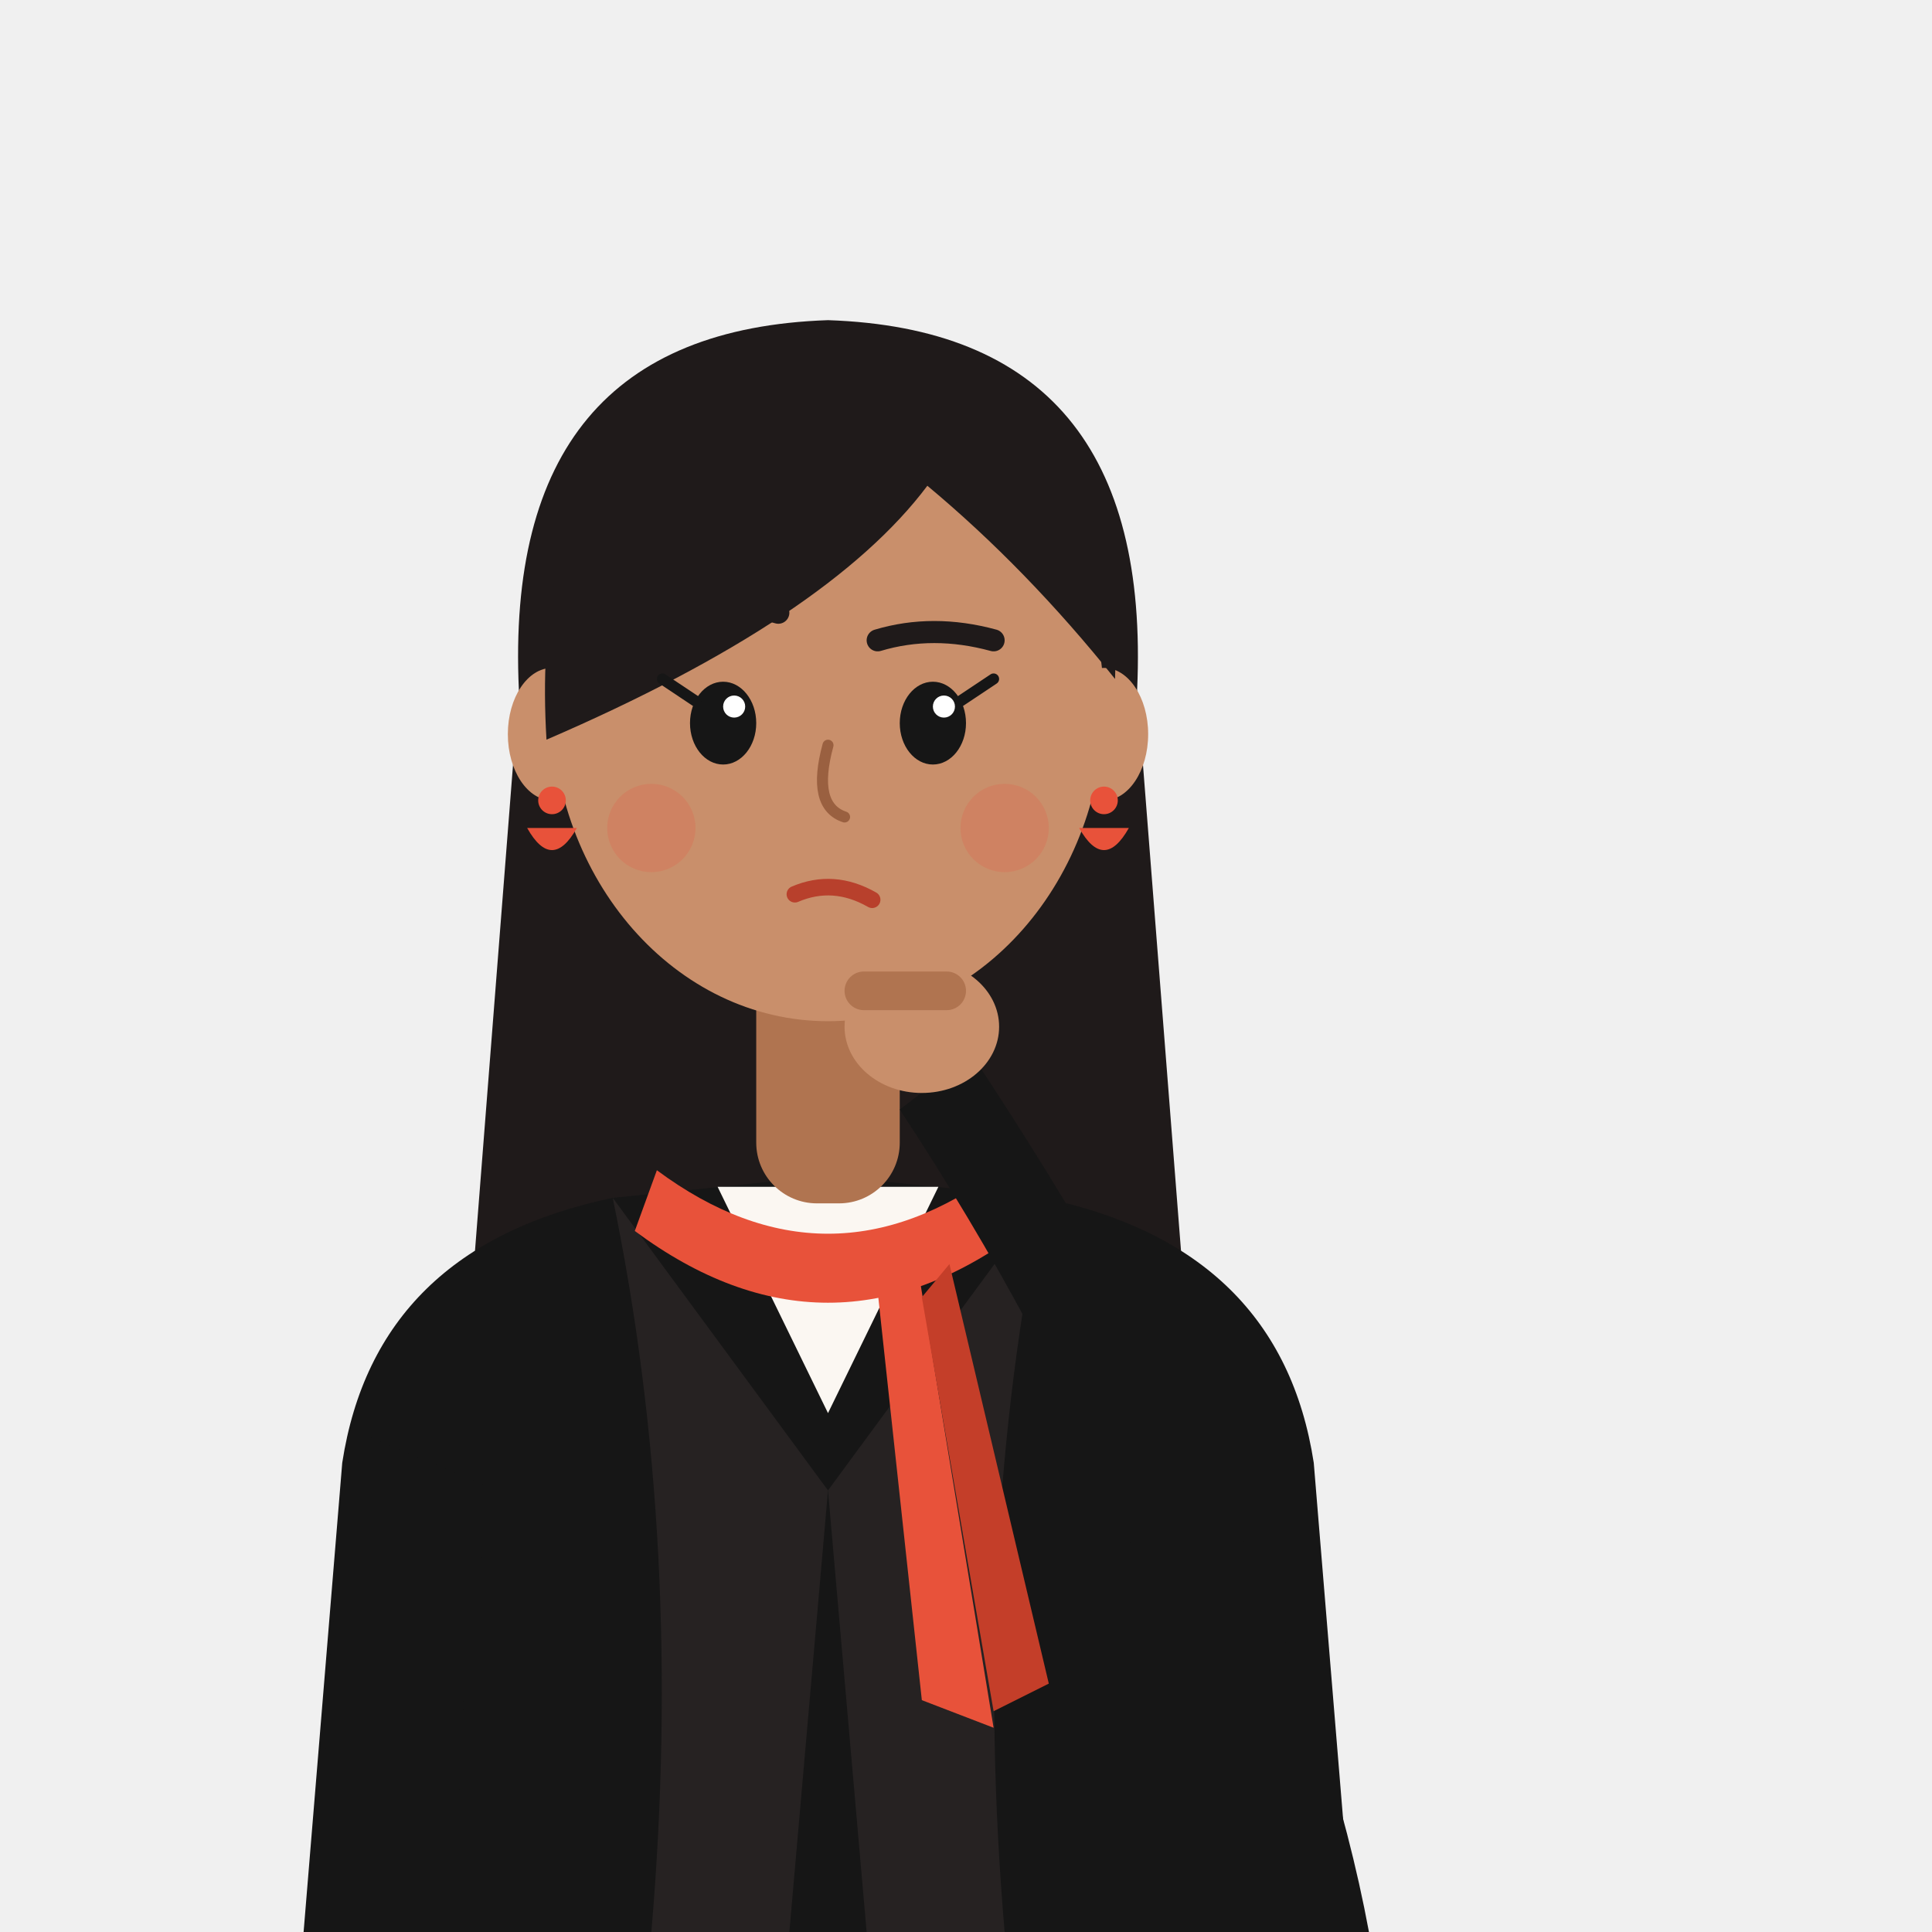
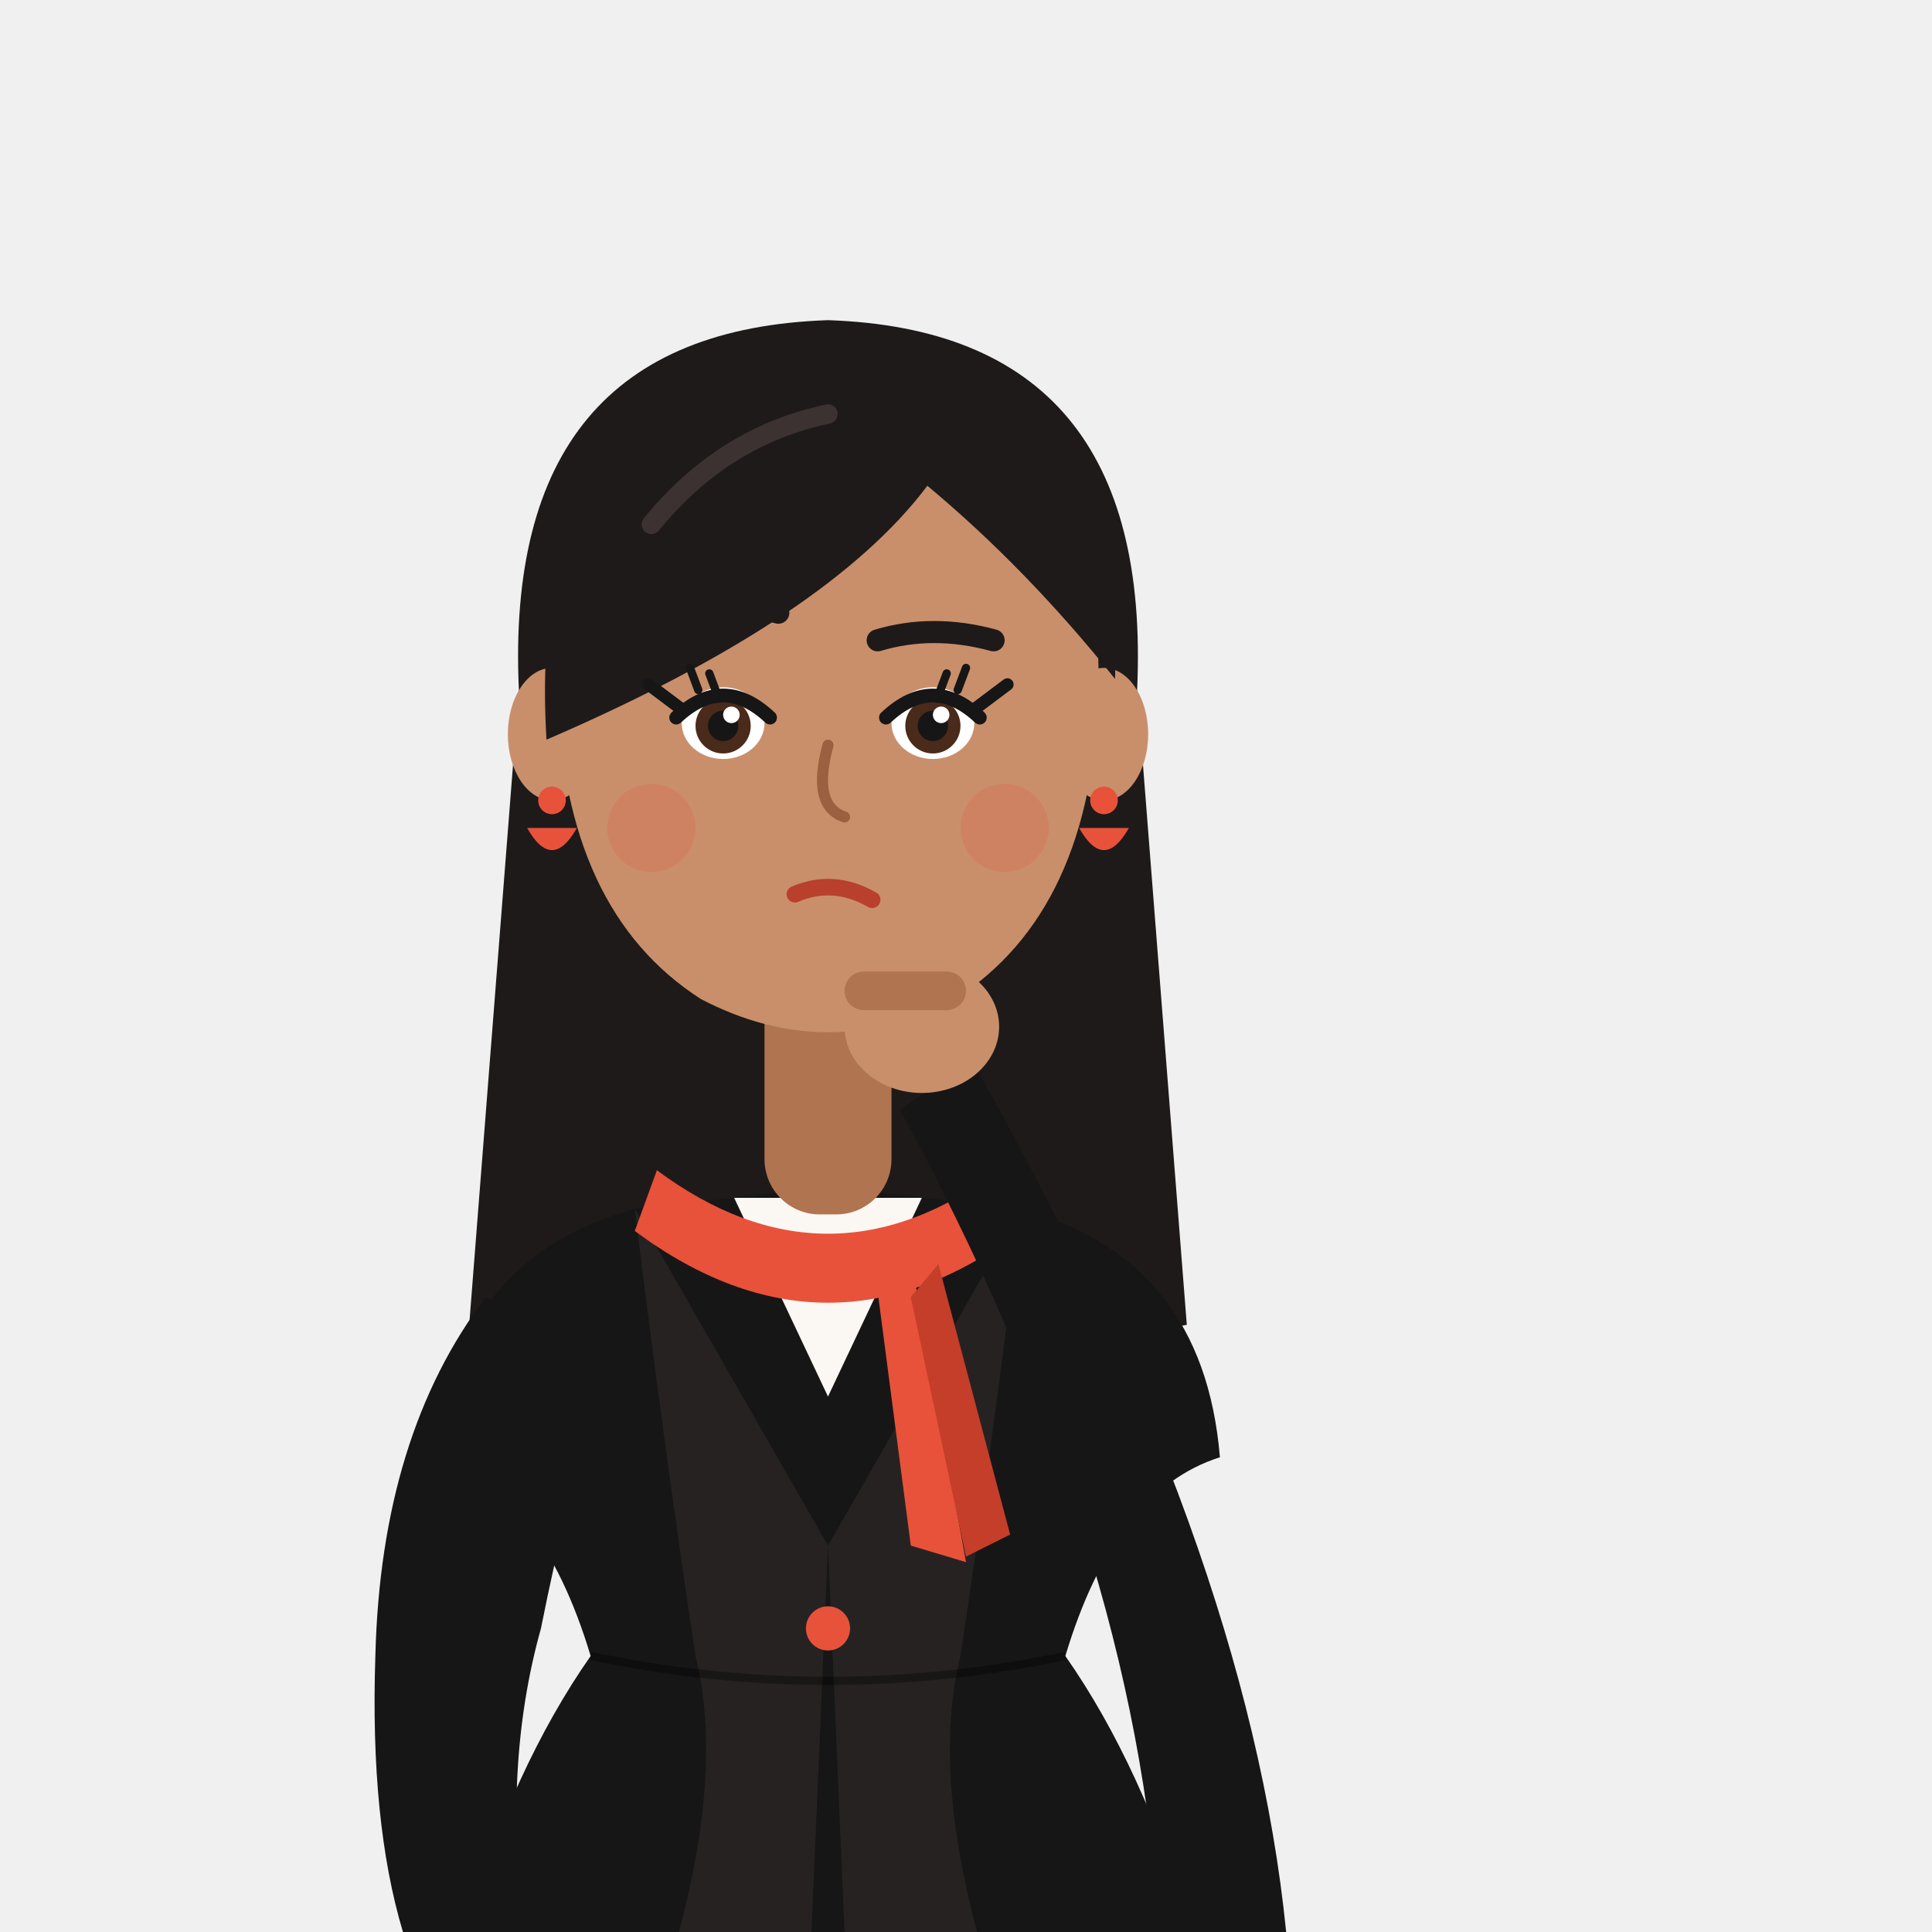
<svg xmlns="http://www.w3.org/2000/svg" viewBox="0 0 700 700">
  <path d="M188 250 Q182 120 300 116 Q418 120 412 250 L430 480 Q300 506 170 480Z" fill="#1F1A1A" />
-   <path d="M110 700 L124 530 Q136 452 222 434 L300 426 L378 434 Q464 452 476 530 L490 700Z" fill="#161616" />
-   <path d="M260 430 L300 512 L340 430Z" fill="#FBF7F2" />
-   <path d="M222 434 L300 540 L286 700 L236 700 Q248 560 222 434Z" fill="#262222" />
-   <path d="M378 434 L300 540 L314 700 L364 700 Q352 560 378 434Z" fill="#262222" />
-   <path d="M132 520 Q112 610 120 700 L168 700 Q162 612 180 540Z" fill="#161616" />
+   <path d="M168 700 Q186 640 214 600 Q196 540 158 528 Q164 456 230 438 L300 430 L370 438 Q436 456 442 528 Q404 540 386 600 Q414 640 432 700Z" fill="#161616" />
+   <path d="M266 434 L300 506 L334 434Z" fill="#FBF7F2" />
+   <path d="M230 438 L300 560 L294 700 L246 700 Q262 640 252 600 Q240 520 230 438Z" fill="#262222" />
+   <path d="M370 438 L300 560 L306 700 L354 700 Q338 640 348 600 Q360 520 370 438Z" fill="#262222" />
+   <path d="M214 600 Q300 618 386 600" stroke="#000" stroke-width="3" fill="none" opacity=".35" />
+   <circle cx="300" cy="590" r="8" fill="#E8523A" />
+   <path d="M176 470 Q138 520 136 600 Q134 660 146 700 L190 700 Q182 640 196 590 Q206 540 214 520 Q206 484 176 470Z" fill="#161616" />
  <path d="M238 424 Q300 470 362 424 L370 446 Q300 498 230 446Z" fill="#E8523A" />
-   <path d="M332 456 L360 626 L334 616 L318 468Z" fill="#E8523A" />
-   <path d="M344 458 L380 610 L360 620 L334 470Z" fill="#C43E29" />
-   <rect x="274" y="340" width="52" height="96" rx="22" fill="#B07450" />
+   <path d="M330 456 L350 566 L330 560 L318 468Z" fill="#E8523A" />
+   <path d="M340 458 L366 556 L350 564 L330 470Z" fill="#C43E29" />
+   <rect x="277" y="340" width="46" height="100" rx="20" fill="#B07450" />
  <ellipse cx="200" cy="266" rx="16" ry="24" fill="#C98F6B" />
  <ellipse cx="400" cy="266" rx="16" ry="24" fill="#C98F6B" />
-   <ellipse cx="300" cy="256" rx="100" ry="114" fill="#C98F6B" />
+   <path d="M202 250 Q200 140 300 140 Q400 140 398 250 Q396 330 346 362 Q300 386 254 362 Q204 330 202 250Z" fill="#C98F6B" />
  <path d="M198 268 Q190 134 300 130 Q408 134 404 246 Q372 206 336 176 Q300 224 198 268Z" fill="#1F1A1A" />
+   <path d="M236 190 Q262 158 300 150" stroke="#4A3C3C" stroke-width="7" fill="none" stroke-linecap="round" opacity=".7" />
  <circle cx="200" cy="290" r="5" fill="#E8523A" />
  <path d="M191 300 Q200 316 209 300Z" fill="#E8523A" />
  <circle cx="400" cy="290" r="5" fill="#E8523A" />
  <path d="M391 300 Q400 316 409 300Z" fill="#E8523A" />
-   <ellipse cx="262" cy="262" rx="12" ry="15" fill="#161616" />
-   <circle cx="266" cy="256" r="4" fill="#fff" />
-   <path d="M252 254 L240 246" stroke="#161616" stroke-width="4" stroke-linecap="round" />
-   <ellipse cx="338" cy="262" rx="12" ry="15" fill="#161616" />
-   <circle cx="342" cy="256" r="4" fill="#fff" />
-   <path d="M348 254 L360 246" stroke="#161616" stroke-width="4" stroke-linecap="round" />
+   <ellipse cx="262" cy="262" rx="15" ry="13" fill="#fff" />
+   <circle cx="262" cy="263" r="10" fill="#4A2A1A" />
+   <circle cx="262" cy="263" r="5.5" fill="#161616" />
+   <circle cx="265" cy="259" r="3" fill="#fff" />
+   <path d="M245 260 Q262 244 279 260" stroke="#161616" stroke-width="5" fill="none" stroke-linecap="round" />
+   <path d="M247 257 L235 248" stroke="#161616" stroke-width="4.5" stroke-linecap="round" />
+   <path d="M260 252 l-3 -8" stroke="#161616" stroke-width="3" stroke-linecap="round" />
+   <path d="M253 250 l-3 -8" stroke="#161616" stroke-width="3" stroke-linecap="round" />
+   <ellipse cx="338" cy="262" rx="15" ry="13" fill="#fff" />
+   <circle cx="338" cy="263" r="10" fill="#4A2A1A" />
+   <circle cx="338" cy="263" r="5.5" fill="#161616" />
+   <circle cx="341" cy="259" r="3" fill="#fff" />
+   <path d="M321 260 Q338 244 355 260" stroke="#161616" stroke-width="5" fill="none" stroke-linecap="round" />
+   <path d="M353 257 L365 248" stroke="#161616" stroke-width="4.5" stroke-linecap="round" />
+   <path d="M340 252 l3 -8" stroke="#161616" stroke-width="3" stroke-linecap="round" />
+   <path d="M347 250 l3 -8" stroke="#161616" stroke-width="3" stroke-linecap="round" />
  <path d="M240 226 Q262 216 282 222" stroke="#1F1A1A" stroke-width="8" fill="none" stroke-linecap="round" />
  <path d="M318 232 Q338 226 360 232" stroke="#1F1A1A" stroke-width="8" fill="none" stroke-linecap="round" />
  <path d="M300 270 Q294 292 306 296" stroke="#9A6040" stroke-width="4" fill="none" stroke-linecap="round" />
  <circle cx="236" cy="300" r="16" fill="#E8523A" opacity=".2" />
  <circle cx="364" cy="300" r="16" fill="#E8523A" opacity=".2" />
  <path d="M288 324 Q302 318 316 326" stroke="#B8402C" stroke-width="6" fill="none" stroke-linecap="round" />
-   <path d="M446 700 L496 700 Q470 560 352 382 L326 402 Q430 560 446 700Z" fill="#161616" />
+   <path d="M420 700 L466 700 Q452 560 352 384 L326 402 Q412 560 420 700Z" fill="#161616" />
  <ellipse cx="334" cy="372" rx="28" ry="24" fill="#C98F6B" />
  <rect x="306" y="352" width="44" height="14" rx="7" fill="#B07450" />
</svg>
